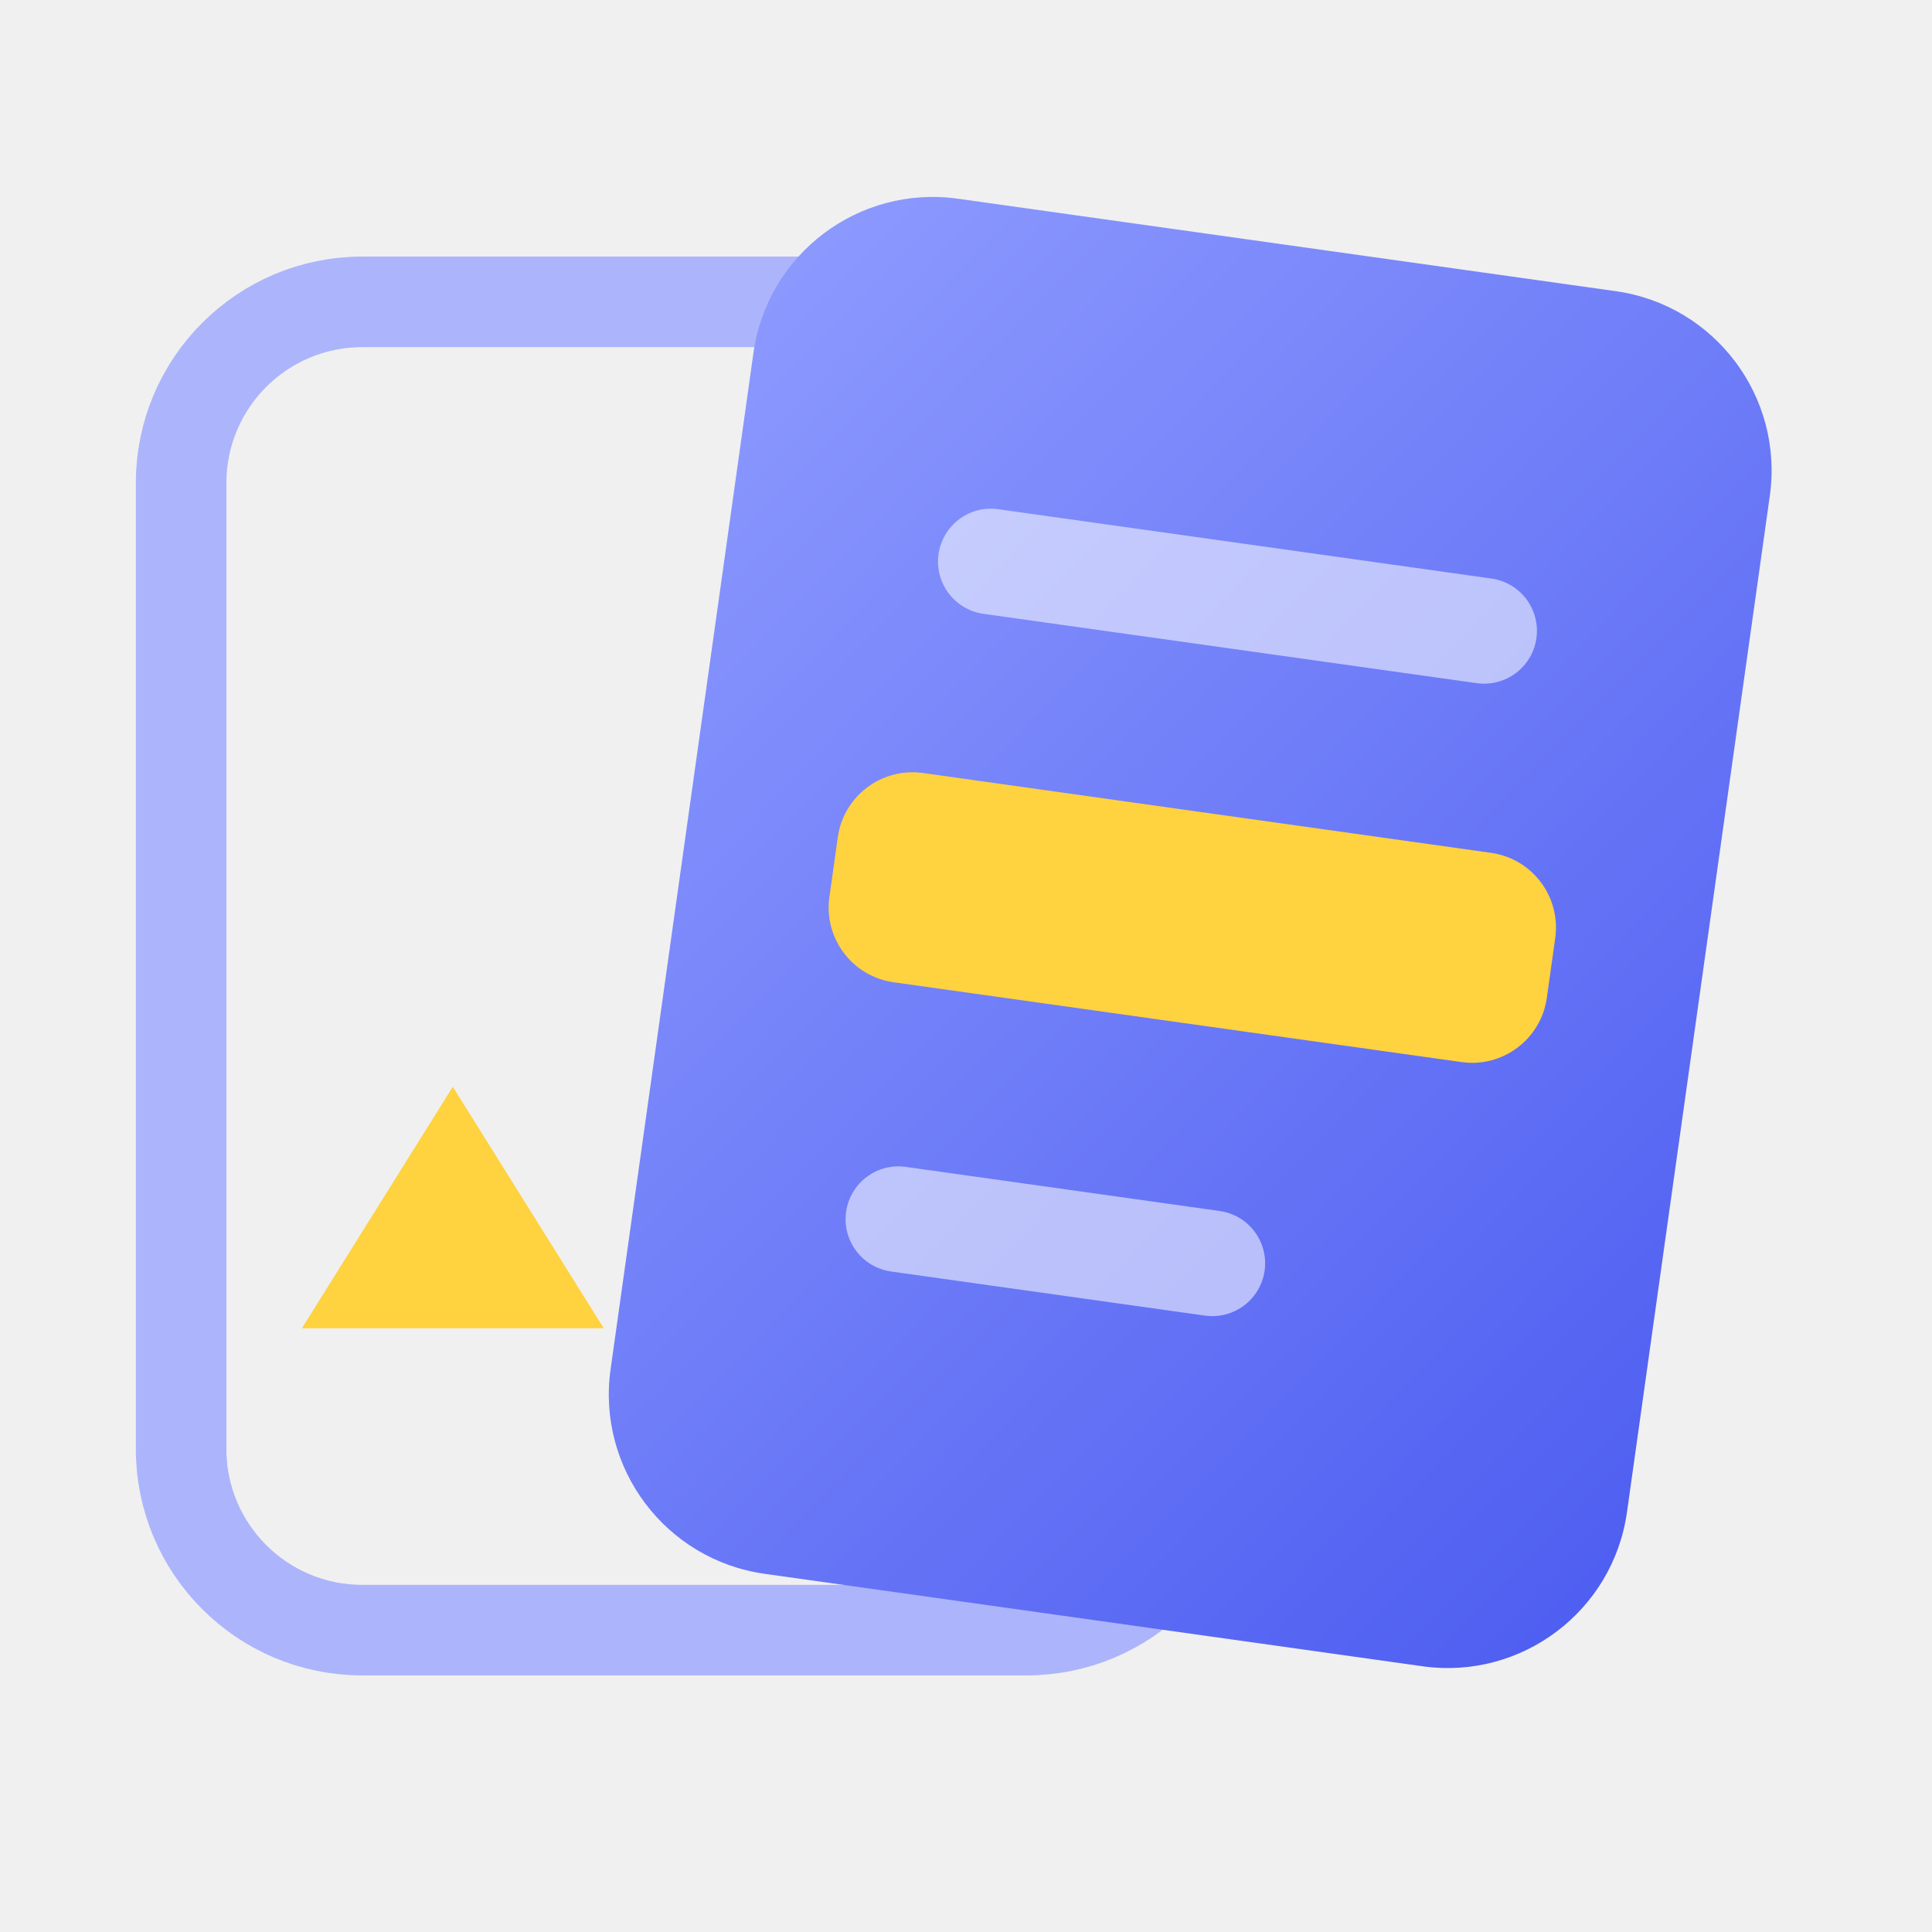
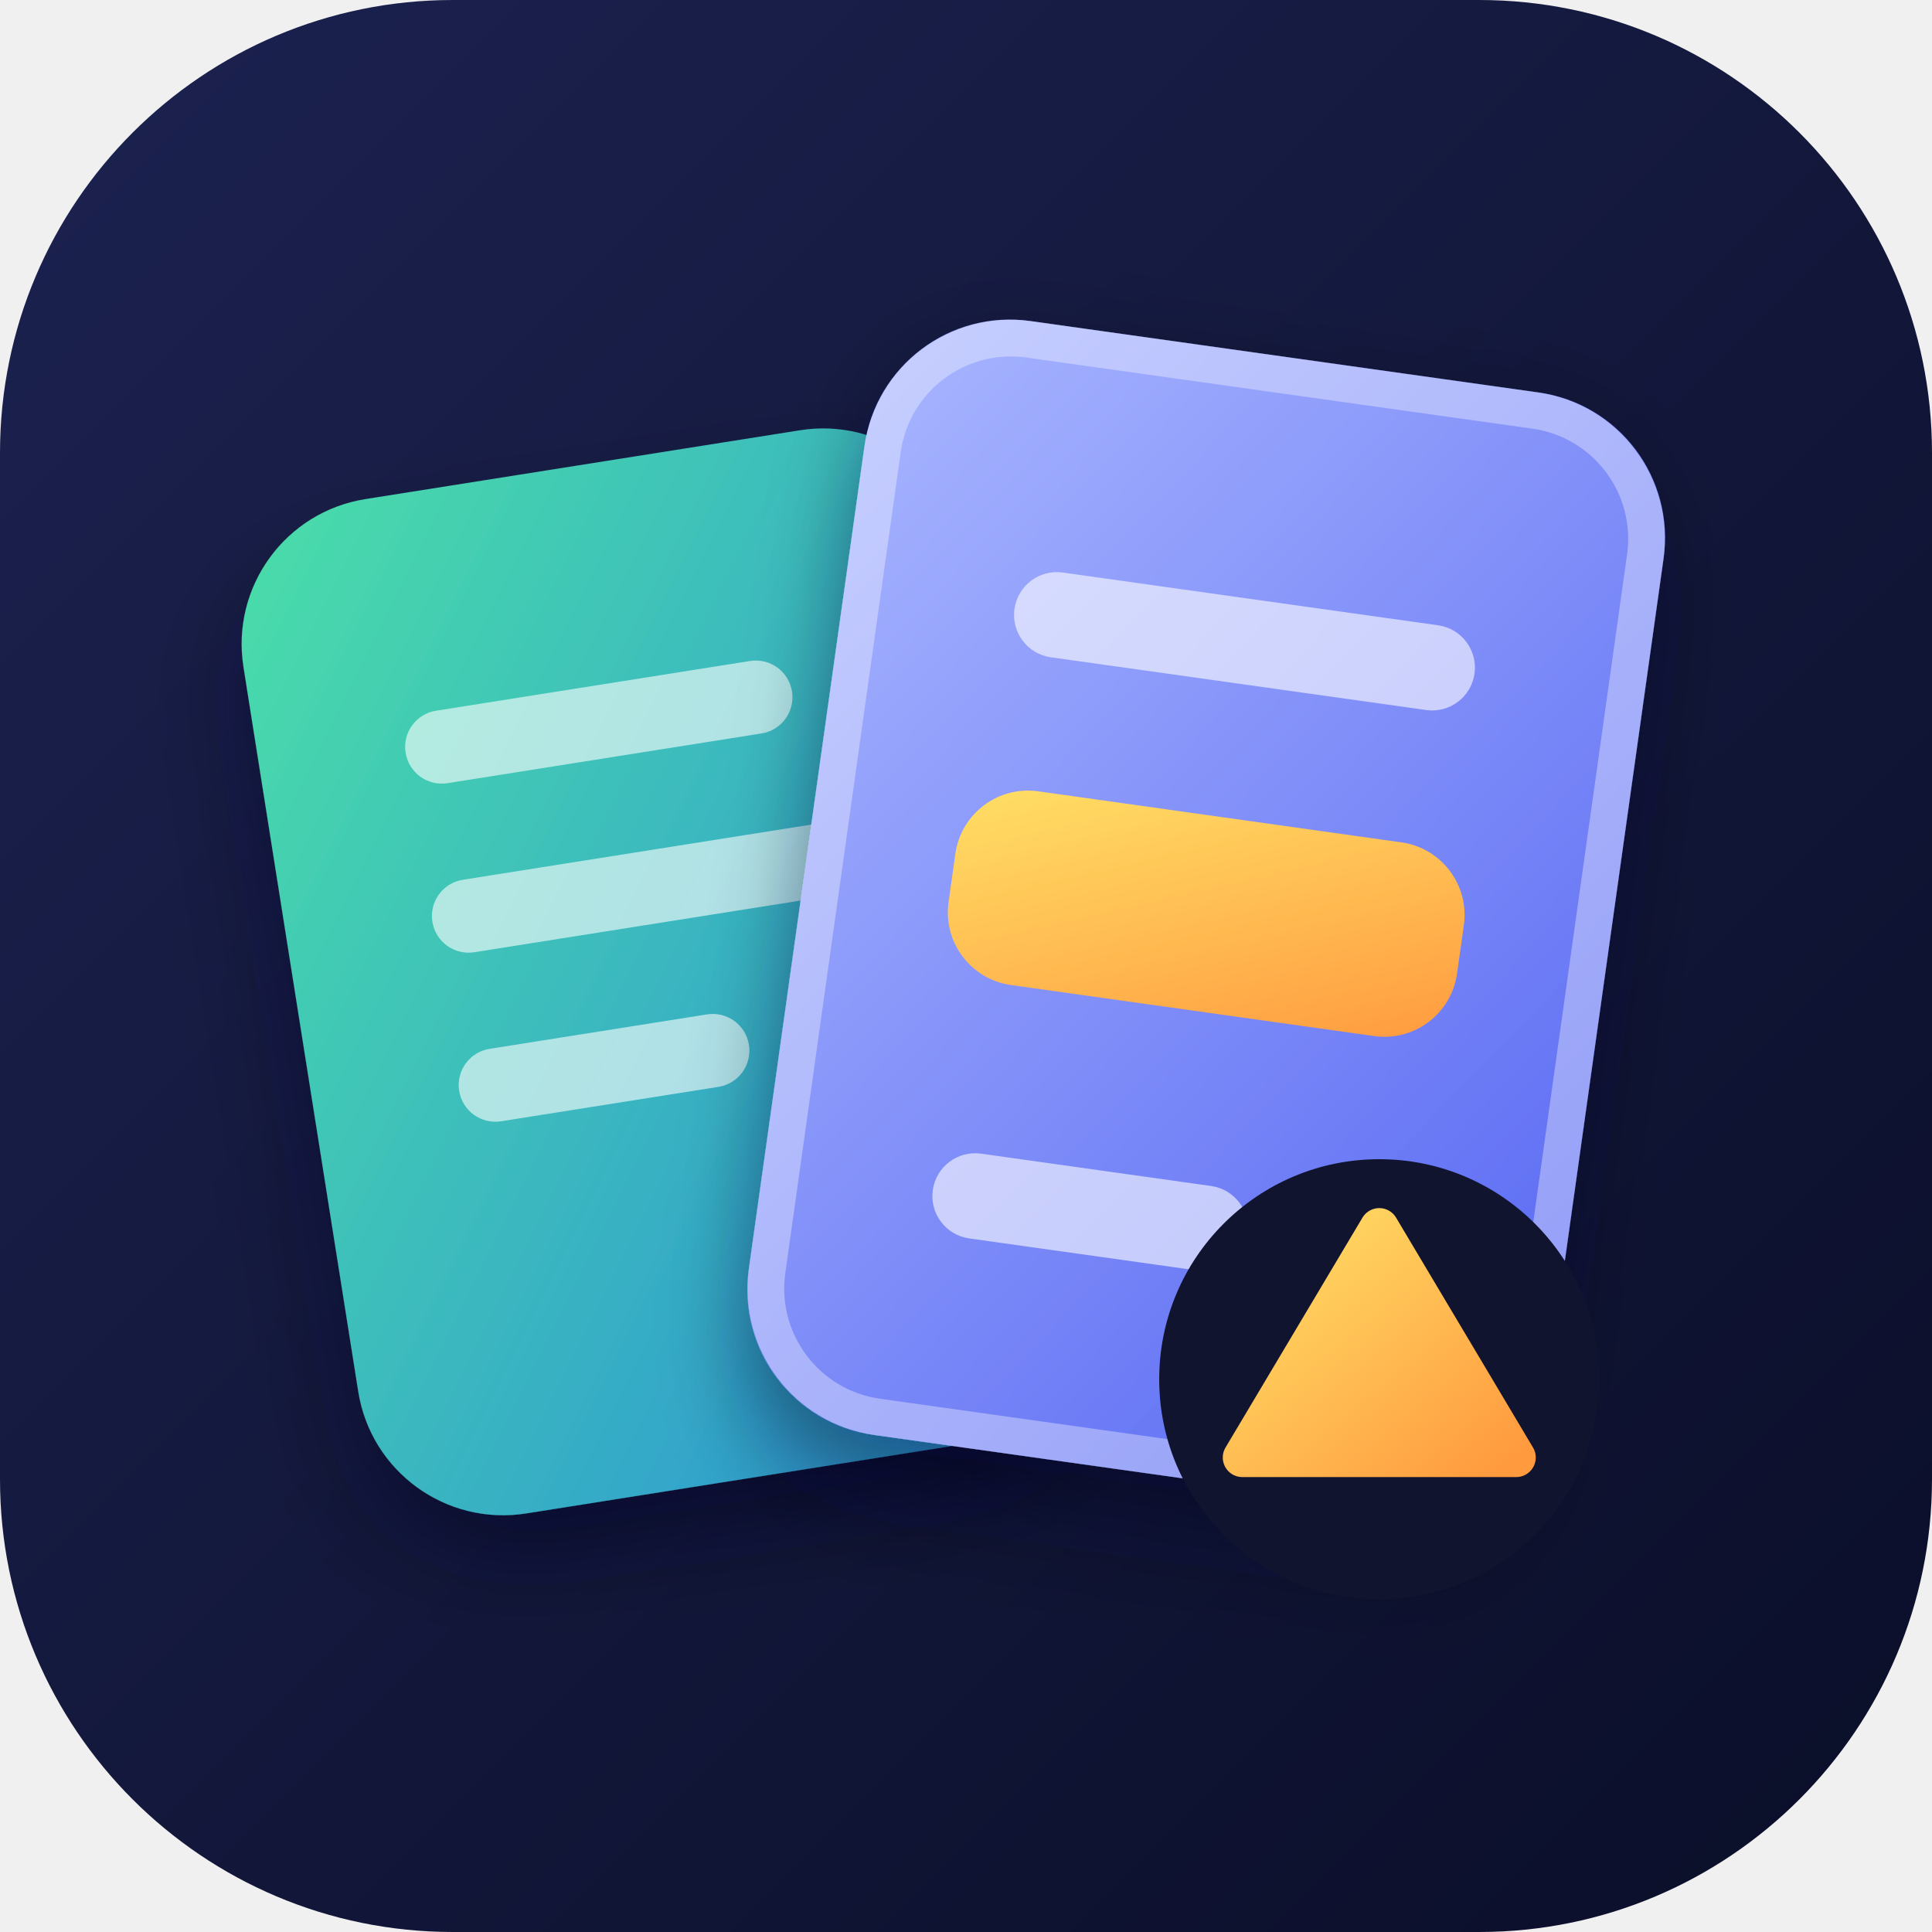
- <svg xmlns="http://www.w3.org/2000/svg" viewBox="0 0 64 64" role="img" aria-label="Offer Compare">
+ <svg xmlns="http://www.w3.org/2000/svg" viewBox="0 0 64 64">
  <defs>
-     <linearGradient id="g" x1="0" y1="0" x2="1" y2="1">
-       <stop offset="0" stop-color="#8E9BFF" />
-       <stop offset="1" stop-color="#4C5CF0" />
+     <linearGradient id="bg" x1="0" y1="0" x2="1" y2="1">
+       <stop offset="0" stop-color="#1c2250" />
+       <stop offset="1" stop-color="#0a0e28" />
    </linearGradient>
+     <linearGradient id="a" x1="0" y1="0" x2="1" y2="1">
+       <stop offset="0" stop-color="#4adea8" />
+       <stop offset="1" stop-color="#2a8fd8" />
+     </linearGradient>
+     <linearGradient id="b" x1="0" y1="0" x2="1" y2="1">
+       <stop offset="0" stop-color="#a9b6ff" />
+       <stop offset="1" stop-color="#5565f2" />
+     </linearGradient>
+     <linearGradient id="c" x1="0" y1="0" x2="1" y2="1">
+       <stop offset="0" stop-color="#ffe066" />
+       <stop offset="1" stop-color="#ff9a3f" />
+     </linearGradient>
+     <filter id="s" x="-20%" y="-20%" width="150%" height="150%">
+       <feDropShadow dx="0" dy="2" stdDeviation="2" flood-color="#0a0e28" flood-opacity=".45" />
+     </filter>
  </defs>
-   <rect x="6" y="10" width="34" height="44" rx="6" fill="none" stroke="#8E9BFF" stroke-width="3" opacity=".7" />
-   <g transform="rotate(8 40 34)">
-     <rect x="22" y="8" width="34" height="46" rx="6" fill="url(#g)" />
-     <rect x="29" y="18" width="20" height="3.5" rx="1.75" fill="#fff" opacity=".55" />
-     <rect x="27" y="27" width="24" height="7" rx="2.5" fill="#FFD23F" />
-     <rect x="29" y="40" width="14" height="3.5" rx="1.75" fill="#fff" opacity=".55" />
+   <rect width="64" height="64" rx="15" fill="url(#bg)" />
+   <g transform="translate(6 6) scale(.81)">
+     <g transform="rotate(-9 22 34)" filter="url(#s)">
+       <rect x="5" y="11" width="30" height="42" rx="6" fill="url(#a)" />
+       <rect x="11" y="20" width="16" height="3" rx="1.5" fill="#fff" opacity=".6" />
+       <rect x="11" y="27" width="18" height="3" rx="1.5" fill="#fff" opacity=".6" />
+       <rect x="11" y="34" width="12" height="3" rx="1.5" fill="#fff" opacity=".6" />
+     </g>
+     <g transform="rotate(8 42 33)" filter="url(#s)">
+       <rect x="25" y="7" width="33" height="46" rx="6" fill="url(#b)" />
+       <rect x="25.75" y="7.75" width="31.5" height="44.5" rx="5.3" fill="none" stroke="#fff" stroke-opacity=".35" stroke-width="1.5" />
+       <rect x="32" y="17" width="19" height="3.5" rx="1.75" fill="#fff" opacity=".6" />
+       <rect x="31" y="26" width="21" height="8" rx="3" fill="url(#c)" />
+       <rect x="32" y="41" width="13" height="3.5" rx="1.75" fill="#fff" opacity=".6" />
+     </g>
+     <circle cx="49" cy="49" r="9" fill="#10142e" />
+     <path d="M49 42.8l5.6 9.4h-11.2z" fill="url(#c)" stroke="url(#c)" stroke-width="1.6" stroke-linejoin="round" />
  </g>
-   <path d="M10 44l5-8 5 8z" fill="#FFD23F" />
</svg>
